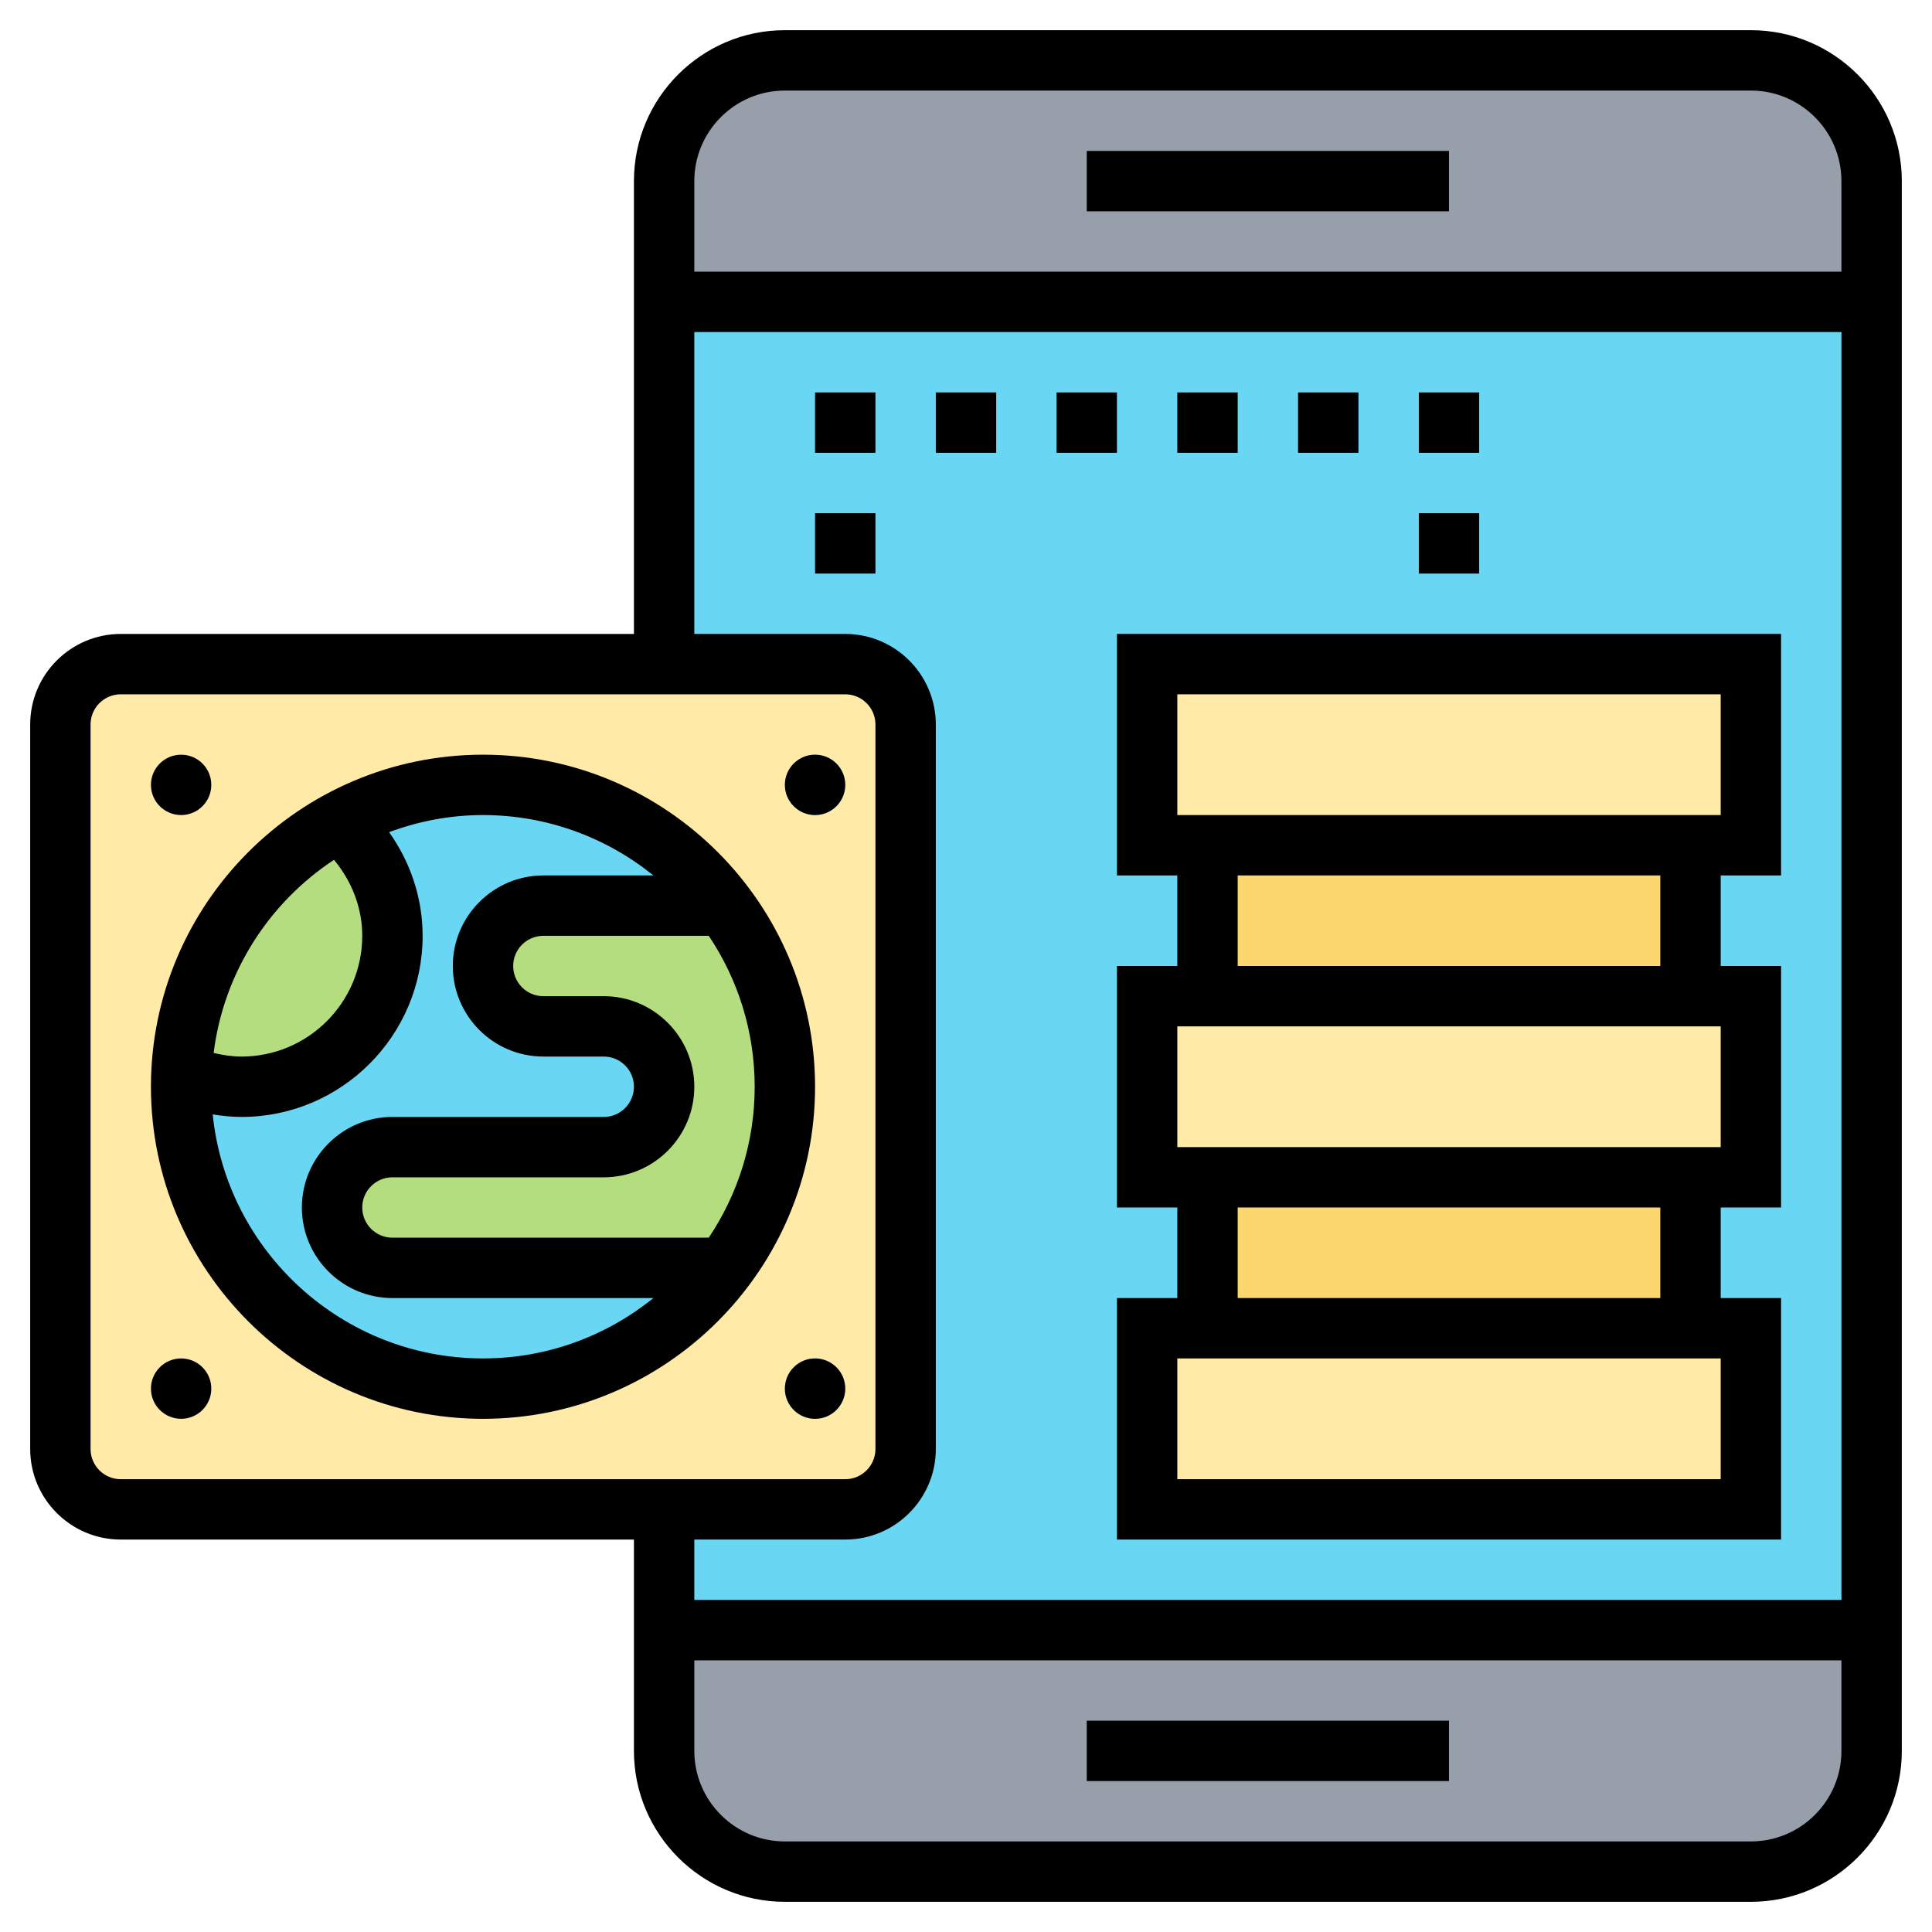
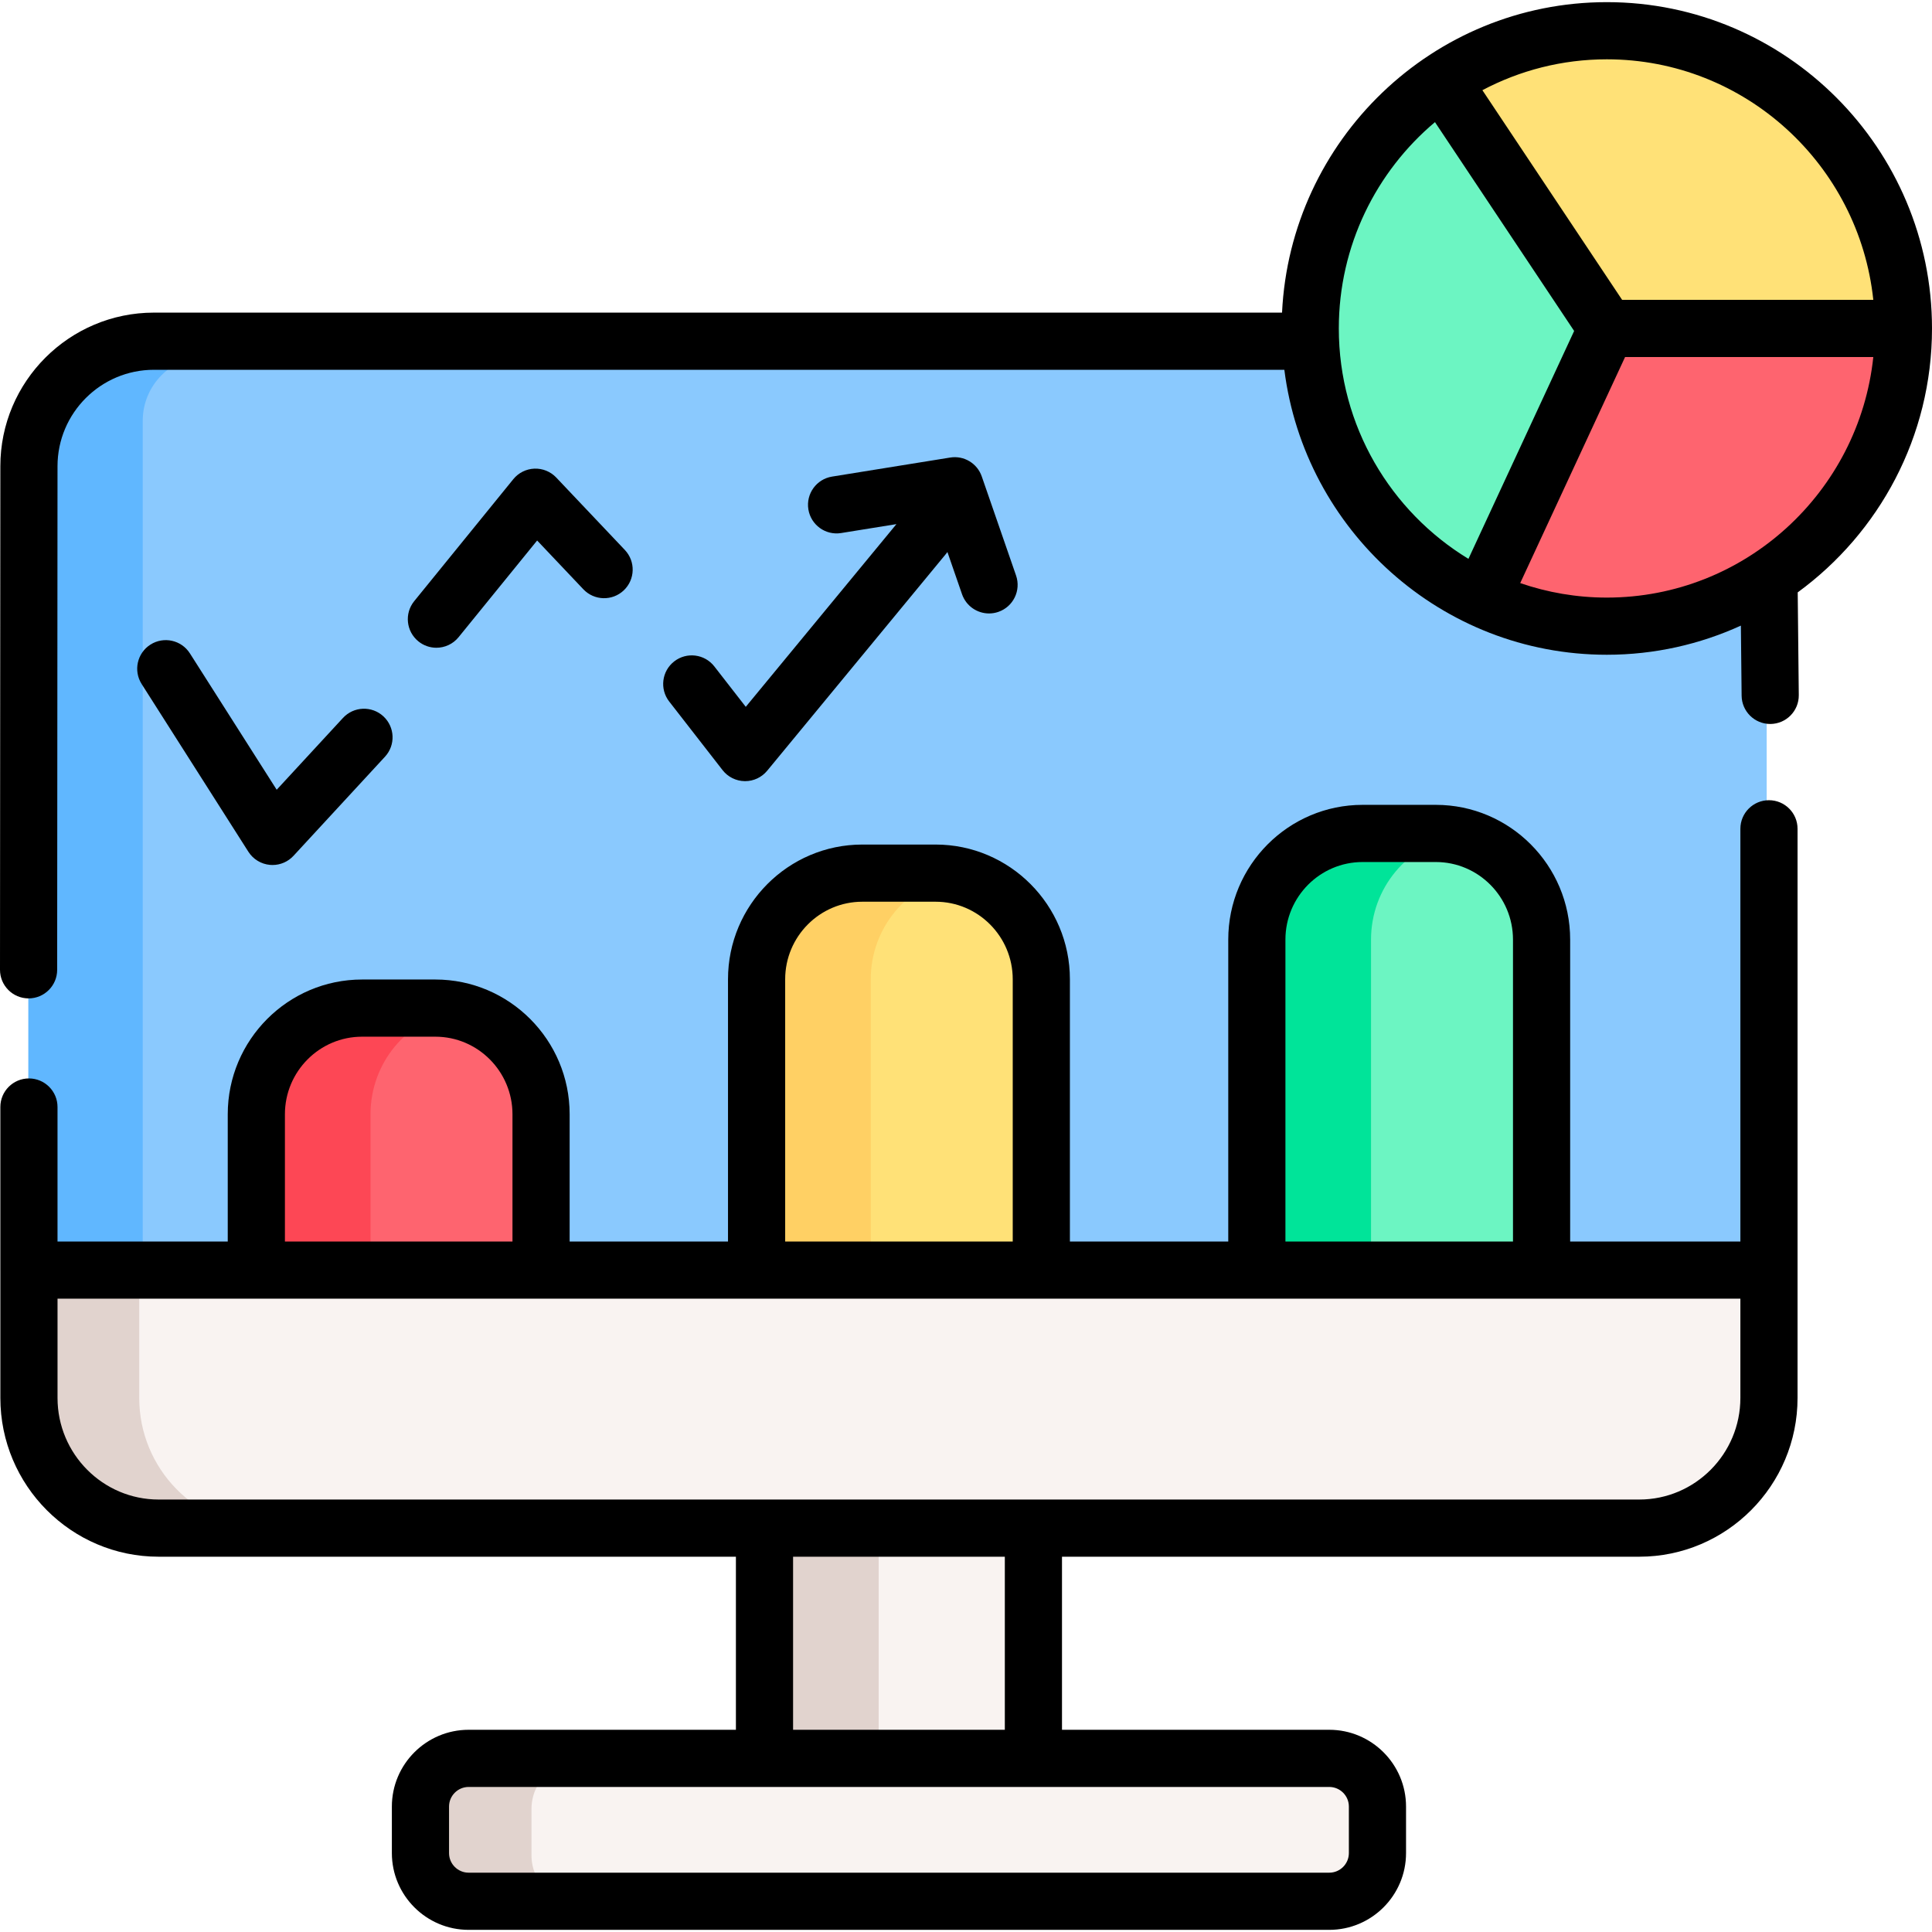
- <svg xmlns="http://www.w3.org/2000/svg" id="Layer_3" enable-background="new 0 0 64 64" height="512" viewBox="0 0 64 64" width="512">
-   <path d="m62 6v4h-40v-4c0-2.21 1.79-4 4-4h32c2.21 0 4 1.79 4 4z" fill="#969faa" />
-   <path d="m62 54v4c0 2.21-1.79 4-4 4h-32c-2.21 0-4-1.79-4-4v-4z" fill="#969faa" />
-   <path d="m22 10h40v44h-40z" fill="#69d6f4" />
-   <path d="m40 39h16v5h-16z" fill="#fcd770" />
-   <path d="m40 28h16v5h-16z" fill="#fcd770" />
-   <g fill="#ffeaa7">
-     <path d="m58 44v6h-20v-6h2 16z" />
-     <path d="m58 33v6h-2-16-2v-6h2 16z" />
-     <path d="m58 22v6h-2-16-2v-6z" />
-     <path d="m5 26c0 .55.45 1 1 1s1-.45 1-1-.45-1-1-1-1 .45-1 1zm1 21c.55 0 1-.45 1-1s-.45-1-1-1-1 .45-1 1 .45 1 1 1zm21-20c.55 0 1-.45 1-1s-.45-1-1-1-1 .45-1 1 .45 1 1 1zm0 20c.55 0 1-.45 1-1s-.45-1-1-1-1 .45-1 1 .45 1 1 1zm3-23v24c0 1.1-.9 2-2 2h-6-18c-1.1 0-2-.9-2-2v-24c0-1.1.9-2 2-2h18 6c1.1 0 2 .9 2 2z" />
+ <svg xmlns="http://www.w3.org/2000/svg" id="Capa_1" enable-background="new 0 0 506.907 506.907" height="512" viewBox="0 0 506.907 506.907" width="512">
+   <g>
+     <g>
+       <path d="m446.596 360.758h-422.206c-9.354 0-16.936-7.583-16.936-16.936v-233.432c0-9.354 7.583-16.936 16.936-16.936h422.206c9.354 0 16.936 7.583 16.936 16.936v233.432c0 9.353-7.582 16.936-16.936 16.936z" fill="#8ac9fe" />
+       <path d="m54.392 360.758h-30c-9.36 0-16.94-7.58-16.94-16.94v-233.43c0-9.35 7.58-16.93 16.94-16.93h30c-9.36 0-16.94 7.58-16.94 16.93v233.43c0 9.359 7.58 16.94 16.94 16.94z" fill="#60b7ff" />
+       <g fill="#f9f3f1">
+         <path d="m459.52 333.244c2.768 0 5.012 2.237 5.012 4.996v28.544c0 18.48-14.687 33.55-33.015 34.14-.371.01-.742.02-1.124.02h-389.712c-.291 0-.592 0-.883-.01-18.449-.47-33.266-15.58-33.266-34.15v-28.544c0-2.759 2.244-4.996 5.012-4.996z" />
+         <path d="m347.9 499.454h-225.797c-6.986 0-12.649-5.663-12.649-12.649v-12.197c0-6.986 5.663-12.649 12.649-12.649h225.797c6.986 0 12.649 5.663 12.649 12.649v12.197c0 6.985-5.664 12.649-12.649 12.649z" />
+         <path d="m271.094 461.35v-59.896h-70.555v2.729 57.167z" />
+       </g>
+       <path d="m67.21 333.242v-40.891c0-15.383 12.42-27.851 27.745-27.851h19.216c15.325 0 27.745 12.467 27.745 27.851v40.891z" fill="#fe646f" />
+       <path d="m198.464 333.242v-76.303c0-15.383 12.42-27.851 27.745-27.851h19.216c15.325 0 27.745 12.467 27.745 27.851v76.303z" fill="#ffe177" />
+       <path d="m329.718 333.242v-86.718c0-15.383 12.42-27.851 27.745-27.851h19.216c15.325 0 27.745 12.467 27.745 27.851v86.718z" fill="#6cf5c2" />
+       <path d="m421.544 86.177-31.975 71.216c-27.853-12.601-45.843-40.549-45.843-71.216 0-26.348 13.28-50.981 35.253-65.393z" fill="#6cf5c2" />
+       <path d="m421.544 86.177 77.721-3.919c.065 1.305.098 2.612.098 3.919 0 42.853-35.129 78.115-77.819 78.115-12.39 0-24.602-2.97-35.618-8.662z" fill="#fe646f" />
+       <path d="m421.544 86.177-42.92-65.16c12.73-8.449 27.659-12.955 42.92-12.955 42.69 0 77.819 35.262 77.819 78.115z" fill="#ffe177" />
+       <path d="m70.682 400.948h-30c-.29 0-.59 0-.88-.01-18.45-.47-33.27-15.58-33.27-34.15v-28.55c0-2.76 2.24-4.99 5.01-4.99h30c-2.77 0-5.01 2.23-5.01 4.99v28.55c0 18.57 14.82 33.68 33.27 34.15.29.01.59.01.88.01z" fill="#e1d3ce" />
+       <path d="m200.542 401.458h30v59.89h-30z" fill="#e1d3ce" />
+       <path d="m152.102 499.458h-30c-6.99 0-12.65-5.67-12.65-12.65v-12.2c0-6.99 5.66-12.65 12.65-12.65h30c-6.99 0-12.65 5.66-12.65 12.65v12.2c0 6.98 5.66 12.65 12.65 12.65z" fill="#e1d3ce" />
+       <path d="m119.562 265.028c-12.74 2.52-22.35 13.79-22.35 27.32v40.89h-30v-40.89c0-15.38 12.42-27.85 27.74-27.85h19.22c1.85 0 3.65.179 5.39.53z" fill="#fd4755" />
+       <path d="m250.822 229.618c-12.75 2.52-22.36 13.79-22.36 27.32v76.3h-30v-76.3c0-15.38 12.42-27.85 27.75-27.85h19.21c1.85 0 3.65.18 5.4.53z" fill="#ffd064" />
+       <path d="m382.072 219.208c-12.74 2.51-22.35 13.78-22.35 27.32v86.71h-30v-86.71c0-15.39 12.42-27.85 27.74-27.85h19.22c1.85-.001 3.65.18 5.39.53z" fill="#00e499" />
+     </g>
+     <g>
+       <path d="m464.131 209.953c-4.143 0-7.5 3.358-7.5 7.5v108.289h-44.662v-79.218c0-19.492-15.811-35.351-35.245-35.351h-19.216c-19.435 0-35.245 15.858-35.245 35.351v79.218h-41.548v-68.803c0-19.492-15.811-35.351-35.245-35.351h-19.216c-19.435 0-35.245 15.858-35.245 35.351v68.803h-41.549v-33.391c0-19.492-15.811-35.351-35.244-35.351h-19.217c-19.434 0-35.244 15.858-35.244 35.351v33.391h-44.664v-35.289c0-4.142-3.357-7.5-7.5-7.5s-7.5 3.358-7.5 7.5v42.79c0 .02.003.038.003.058v33.48c0 22.972 18.631 41.66 41.53 41.66h151.46v45.409h-70.121c-11.11 0-20.148 9.039-20.148 20.149v12.197c0 11.11 9.038 20.149 20.148 20.149h225.797c11.11 0 20.149-9.039 20.149-20.149v-12.197c0-11.11-9.039-20.149-20.149-20.149h-70.12v-45.409h151.459c22.9 0 41.531-18.688 41.531-41.66v-33.519c0-.006.001-.013.001-.019v-115.79c0-4.142-3.358-7.5-7.5-7.5zm-126.868 36.571c0-11.221 9.082-20.351 20.245-20.351h19.216c11.163 0 20.245 9.129 20.245 20.351v79.218h-59.706zm-131.254 10.415c0-11.221 9.082-20.351 20.245-20.351h19.216c11.163 0 20.245 9.129 20.245 20.351v68.803h-59.706zm-131.254 35.412c0-11.221 9.081-20.351 20.244-20.351h19.217c11.163 0 20.244 9.129 20.244 20.351v33.391h-59.705zm279.154 181.648v12.197c0 2.839-2.31 5.149-5.149 5.149h-225.797c-2.839 0-5.148-2.31-5.148-5.149v-12.197c0-2.839 2.31-5.149 5.148-5.149h225.797c2.84 0 5.149 2.31 5.149 5.149zm-90.269-20.149h-55.556v-45.409h55.556zm192.99-87.069c0 14.701-11.902 26.66-26.531 26.66h-388.475c-14.629 0-26.53-11.959-26.53-26.66v-26.04h441.536z" />
+       <path d="m70.831 226.924c.224.02.447.03.67.03 2.082 0 4.084-.868 5.51-2.413l24-26c2.81-3.043 2.62-7.789-.424-10.598-3.045-2.81-7.788-2.62-10.598.424l-17.393 18.841-22.77-35.781c-2.225-3.496-6.86-4.523-10.354-2.301-3.495 2.224-4.525 6.86-2.301 10.354l28 44c1.251 1.964 3.342 3.236 5.66 3.444z" />
+       <path d="m114.495 169.953c2.181 0 4.344-.946 5.826-2.771l20.611-25.368 12.123 12.797c2.848 3.006 7.595 3.134 10.603.287 3.007-2.849 3.135-7.596.286-10.603l-18-19c-1.484-1.566-3.563-2.414-5.729-2.336-2.157.082-4.175 1.09-5.536 2.765l-26 32c-2.611 3.215-2.123 7.938 1.092 10.55 1.39 1.13 3.062 1.679 4.724 1.679z" />
+       <path d="m187.42 174.849c-2.542-3.269-7.255-3.858-10.524-1.315-3.27 2.543-3.858 7.255-1.315 10.524l14 18c1.397 1.797 3.536 2.862 5.813 2.895.035 0 .071.001.106.001 2.237 0 4.36-1 5.786-2.729l47-57c.105-.127.197-.261.292-.394l3.833 11.075c1.074 3.103 3.979 5.049 7.088 5.049.813 0 1.642-.133 2.453-.415 3.914-1.355 5.989-5.626 4.635-9.541l-9-26c-1.191-3.443-4.683-5.535-8.282-4.951l-31 5c-4.089.66-6.869 4.509-6.21 8.599.66 4.089 4.508 6.875 8.599 6.21l14.505-2.34-39.529 47.939z" />
+       <path d="m506.907 86.177c0-47.208-38.273-85.615-85.318-85.615-45.657 0-83.048 36.176-85.214 81.462h-295.984c-22.222 0-40.3 18.079-40.3 40.294l-.091 132.13c-.003 4.143 3.353 7.502 7.495 7.505h.005c4.14 0 7.497-3.355 7.5-7.495l.091-132.135c0-13.95 11.35-25.3 25.3-25.3h296.588c5.332 42.102 41.229 74.768 84.611 74.768 12.537 0 24.44-2.75 35.173-7.645l.193 18.385c.044 4.115 3.393 7.421 7.498 7.421h.08c4.143-.043 7.465-3.436 7.422-7.578l-.282-26.948c21.33-15.578 35.233-40.808 35.233-69.249zm-15.4-7.5h-65.903l-36.663-55.013c9.764-5.163 20.868-8.102 32.648-8.102 36.25 0 66.176 27.691 69.918 63.115zm-140.237 7.5c0-21.718 9.821-41.17 25.229-54.134l36.516 54.793-27.735 59.792c-20.367-12.383-34.01-34.846-34.01-60.451zm47.596 66.81 27.512-59.31h65.129c-3.742 35.424-33.667 63.115-69.918 63.115-7.951 0-15.59-1.352-22.723-3.805z" />
+     </g>
  </g>
-   <path d="m8 36c2.76 0 5-2.24 5-5 0-1.52-.7-2.87-1.77-3.79 1.42-.77 3.05-1.21 4.77-1.21 3.27 0 6.17 1.57 7.99 4h-5.99c-1.1 0-2 .9-2 2 0 .55.22 1.05.59 1.41.36.37.86.59 1.41.59h2c1.1 0 2 .9 2 2 0 .55-.22 1.05-.59 1.41-.36.37-.86.59-1.41.59h-7c-1.1 0-2 .9-2 2 0 .55.22 1.05.59 1.41.36.37.86.59 1.41.59h10.99c-1.82 2.43-4.72 4-7.99 4-5.52 0-10-4.48-10-10 0-.14 0-.28.01-.41h.01c.61.26 1.28.41 1.98.41z" fill="#69d6f4" />
-   <path d="m13 31c0 2.76-2.24 5-5 5-.7 0-1.37-.15-1.98-.41h-.01c.15-3.62 2.22-6.75 5.22-8.38 1.07.92 1.77 2.27 1.77 3.79z" fill="#b4dd7f" />
-   <path d="m23.99 30c1.26 1.67 2.01 3.75 2.01 6s-.75 4.33-2.01 6h-10.99c-.55 0-1.05-.22-1.41-.59-.37-.36-.59-.86-.59-1.41 0-1.1.9-2 2-2h7c.55 0 1.05-.22 1.41-.59.37-.36.59-.86.59-1.41 0-1.1-.9-2-2-2h-2c-.55 0-1.05-.22-1.41-.59-.37-.36-.59-.86-.59-1.41 0-1.1.9-2 2-2z" fill="#b4dd7f" />
-   <path d="m16 25c-6.065 0-11 4.935-11 11s4.935 11 11 11 11-4.935 11-11-4.935-11-11-11zm-3 16c-.552 0-1-.448-1-1s.448-1 1-1h7c1.654 0 3-1.346 3-3s-1.346-3-3-3h-2c-.552 0-1-.448-1-1s.448-1 1-1h5.478c.96 1.431 1.522 3.151 1.522 5s-.562 3.569-1.522 5zm-1.936-12.517c.594.713.936 1.595.936 2.517 0 2.206-1.794 4-4 4-.313 0-.62-.047-.923-.119.334-2.672 1.838-4.982 3.987-6.398zm-4.018 8.433c.315.051.632.084.954.084 3.309 0 6-2.691 6-6 0-1.239-.398-2.433-1.111-3.434.971-.36 2.016-.566 3.111-.566 2.137 0 4.099.752 5.645 2h-3.645c-1.654 0-3 1.346-3 3s1.346 3 3 3h2c.552 0 1 .448 1 1s-.448 1-1 1h-7c-1.654 0-3 1.346-3 3s1.346 3 3 3h8.645c-1.545 1.248-3.508 2-5.645 2-4.654 0-8.493-3.55-8.954-8.084z" />
-   <circle cx="6" cy="26" r="1" />
-   <circle cx="27" cy="26" r="1" />
-   <circle cx="6" cy="46" r="1" />
-   <circle cx="27" cy="46" r="1" />
-   <path d="m58 1h-32c-2.757 0-5 2.243-5 5v15h-17c-1.654 0-3 1.346-3 3v24c0 1.654 1.346 3 3 3h17v7c0 2.757 2.243 5 5 5h32c2.757 0 5-2.243 5-5v-52c0-2.757-2.243-5-5-5zm-32 2h32c1.654 0 3 1.346 3 3v3h-38v-3c0-1.654 1.346-3 3-3zm-23 45v-24c0-.552.448-1 1-1h24c.552 0 1 .448 1 1v24c0 .552-.448 1-1 1h-24c-.552 0-1-.448-1-1zm25 3c1.654 0 3-1.346 3-3v-24c0-1.654-1.346-3-3-3h-5v-10h38v42h-38v-2zm30 10h-32c-1.654 0-3-1.346-3-3v-3h38v3c0 1.654-1.346 3-3 3z" />
-   <path d="m36 5h12v2h-12z" />
-   <path d="m36 57h12v2h-12z" />
-   <path d="m37 29h2v3h-2v8h2v3h-2v8h22v-8h-2v-3h2v-8h-2v-3h2v-8h-22zm20 20h-18v-4h18zm-2-6h-14v-3h14zm2-5h-18v-4h18zm-2-6h-14v-3h14zm-16-9h18v4h-18z" />
-   <path d="m47 13h2v2h-2z" />
-   <path d="m43 13h2v2h-2z" />
-   <path d="m39 13h2v2h-2z" />
-   <path d="m35 13h2v2h-2z" />
-   <path d="m31 13h2v2h-2z" />
-   <path d="m47 17h2v2h-2z" />
-   <path d="m27 13h2v2h-2z" />
-   <path d="m27 17h2v2h-2z" />
</svg>
